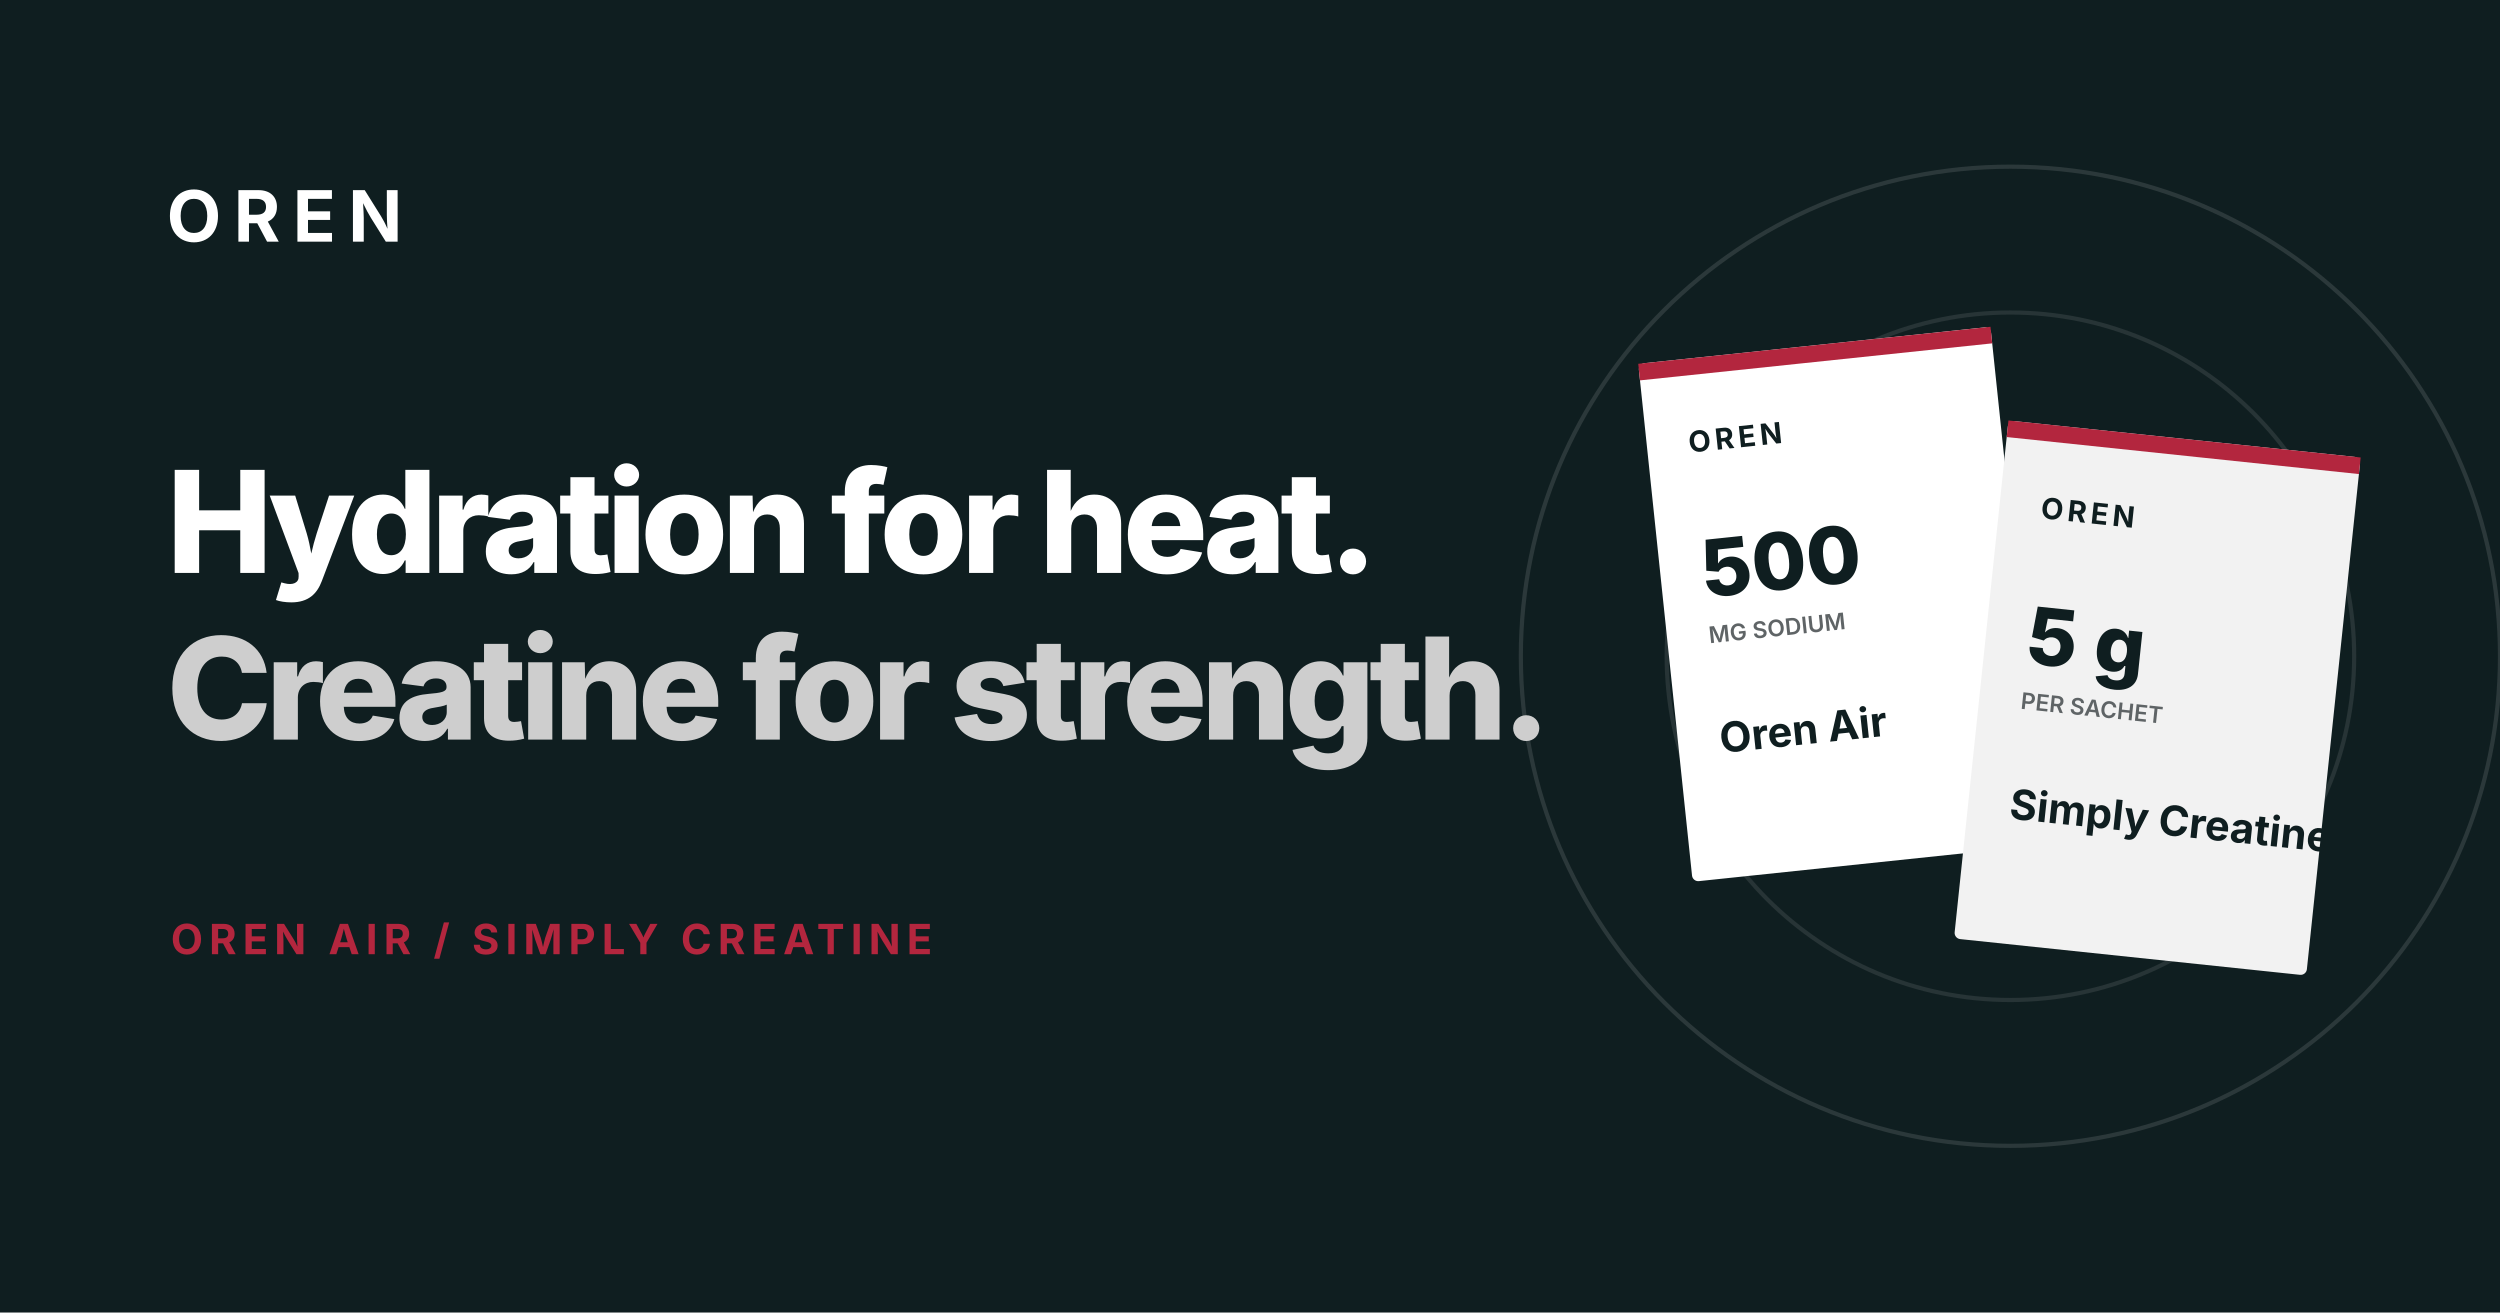
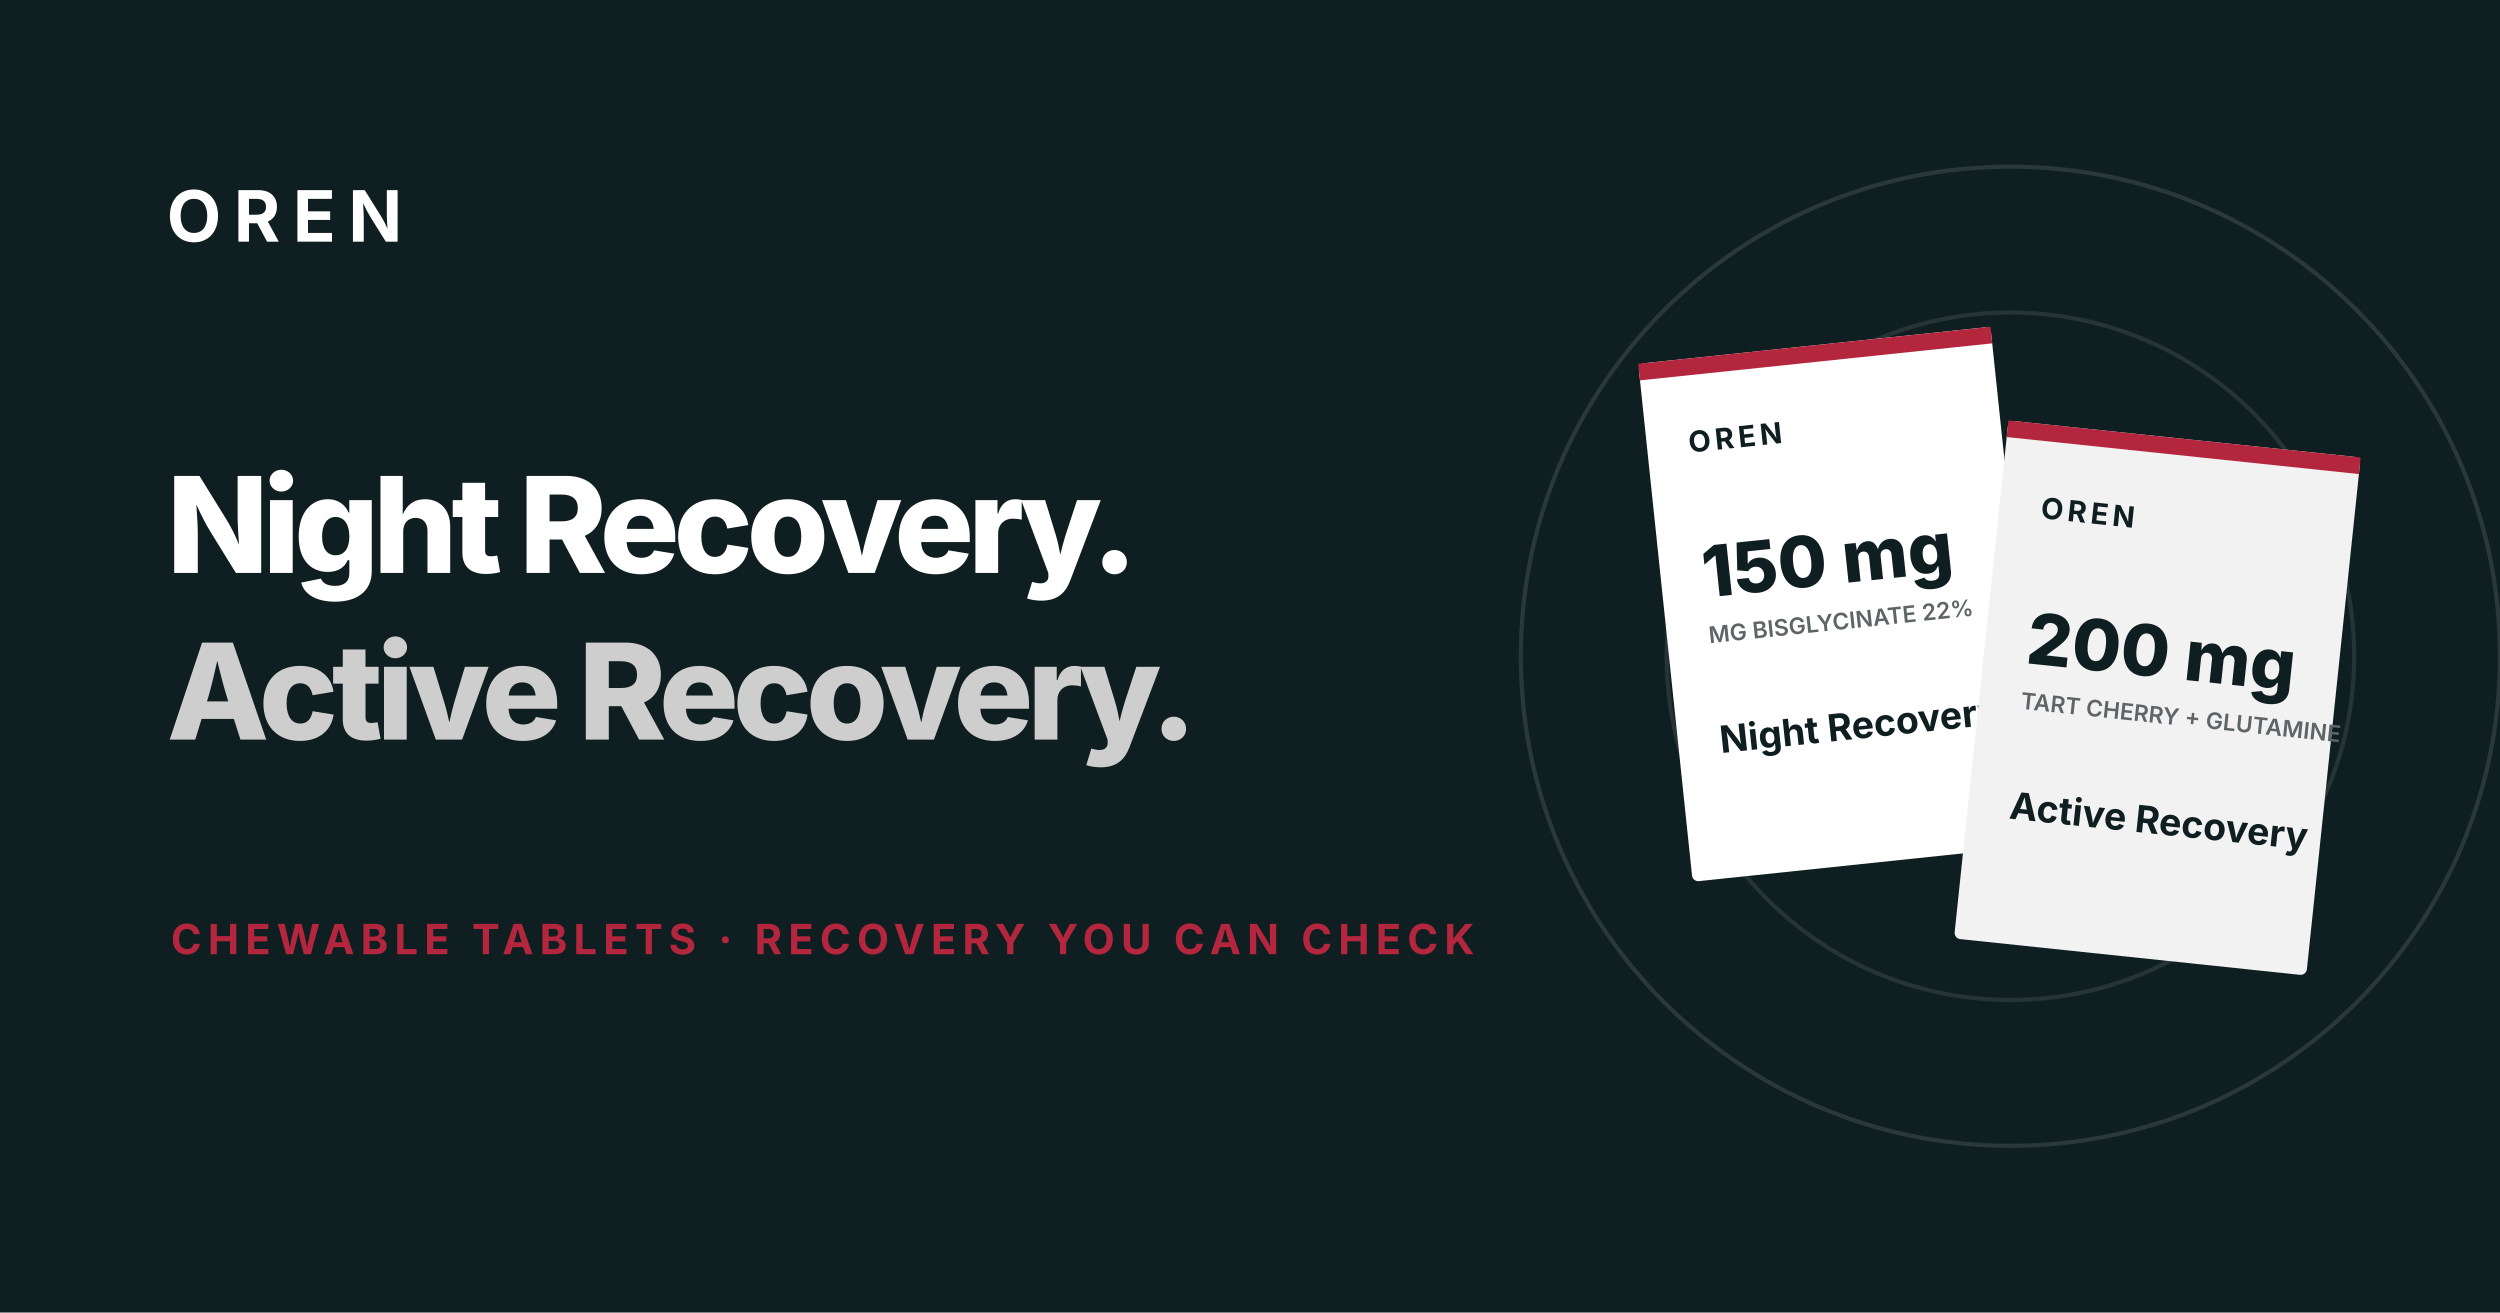
<svg xmlns="http://www.w3.org/2000/svg" width="1200" height="630" viewBox="0 0 1200 630">
  <rect width="1200" height="630" fill="#0F1E20" />
  <circle cx="965" cy="315" r="235" fill="none" stroke="#FFFFFF" stroke-opacity=".12" stroke-width="2" />
  <circle cx="965" cy="315" r="165" fill="none" stroke="#FFFFFF" stroke-opacity=".10" stroke-width="2" />
  <text x="80" y="116" fill="#FFFFFF" font-family="Inter, Arial, sans-serif" font-size="34" font-weight="700" letter-spacing="6">OREN</text>
-   <text x="80" y="275" fill="#FFFFFF" font-family="Inter, Arial, sans-serif" font-size="68" font-weight="800" letter-spacing="-3">Hydration for heat.</text>
-   <text x="80" y="355" fill="#CECECE" font-family="Inter, Arial, sans-serif" font-size="68" font-weight="800" letter-spacing="-3">Creatine for strength.</text>
-   <text x="82" y="458" fill="#B3263E" font-family="Inter, Arial, sans-serif" font-size="20" font-weight="700" letter-spacing="3">OREN AIR  /  SIMPLY CREATINE</text>
+   <text x="80" y="275" fill="#FFFFFF" font-family="Inter, Arial, sans-serif" font-size="64" font-weight="800" letter-spacing="-3">Night Recovery.</text>
+   <text x="80" y="355" fill="#CECECE" font-family="Inter, Arial, sans-serif" font-size="64" font-weight="800" letter-spacing="-3">Active Recovery.</text>
+   <text x="82" y="458" fill="#B3263E" font-family="Inter, Arial, sans-serif" font-size="20" font-weight="700" letter-spacing="3">CHEWABLE TABLETS  ·  RECOVERY YOU CAN CHECK</text>
  <g transform="rotate(-6 885 300)">
    <rect x="800" y="165" width="170" height="250" rx="3" fill="#FFFFFF" />
    <rect x="800" y="165" width="170" height="8" fill="#B3263E" />
    <text x="820" y="210" fill="#0F1E20" font-family="Inter, Arial, sans-serif" font-size="14" font-weight="700" letter-spacing="2">OREN</text>
-     <text x="820" y="280" fill="#0F1E20" font-family="Inter, Arial, sans-serif" font-size="38" font-weight="800">500</text>
-     <text x="820" y="302" fill="#5F6466" font-family="Inter, Arial, sans-serif" font-size="11" font-weight="600">MG SODIUM</text>
-     <text x="820" y="355" fill="#0F1E20" font-family="Inter, Arial, sans-serif" font-size="20" font-weight="700">Oren Air</text>
+     <text x="820" y="280" fill="#0F1E20" font-family="Inter, Arial, sans-serif" font-size="34" font-weight="800">150 mg</text>
+     <text x="820" y="302" fill="#5F6466" font-family="Inter, Arial, sans-serif" font-size="11" font-weight="600">MG BISGLYCINATE 22%</text>
+     <text x="820" y="355" fill="#0F1E20" font-family="Inter, Arial, sans-serif" font-size="18" font-weight="700">Night Recovery</text>
  </g>
  <g transform="rotate(6 1035 340)">
    <rect x="950" y="210" width="170" height="250" rx="3" fill="#F2F2F2" />
    <rect x="950" y="210" width="170" height="8" fill="#B3263E" />
    <text x="970" y="255" fill="#0F1E20" font-family="Inter, Arial, sans-serif" font-size="14" font-weight="700" letter-spacing="2">OREN</text>
-     <text x="970" y="325" fill="#0F1E20" font-family="Inter, Arial, sans-serif" font-size="38" font-weight="800">5 g</text>
-     <text x="970" y="347" fill="#5F6466" font-family="Inter, Arial, sans-serif" font-size="11" font-weight="600">PER SACHET</text>
-     <text x="970" y="400" fill="#0F1E20" font-family="Inter, Arial, sans-serif" font-size="20" font-weight="700">Simply Creatine</text>
+     <text x="970" y="325" fill="#0F1E20" font-family="Inter, Arial, sans-serif" font-size="34" font-weight="800">200 mg</text>
+     <text x="970" y="347" fill="#5F6466" font-family="Inter, Arial, sans-serif" font-size="11" font-weight="600">TART CHERRY + GLUTAMINE</text>
+     <text x="970" y="400" fill="#0F1E20" font-family="Inter, Arial, sans-serif" font-size="18" font-weight="700">Active Recovery</text>
  </g>
</svg>
